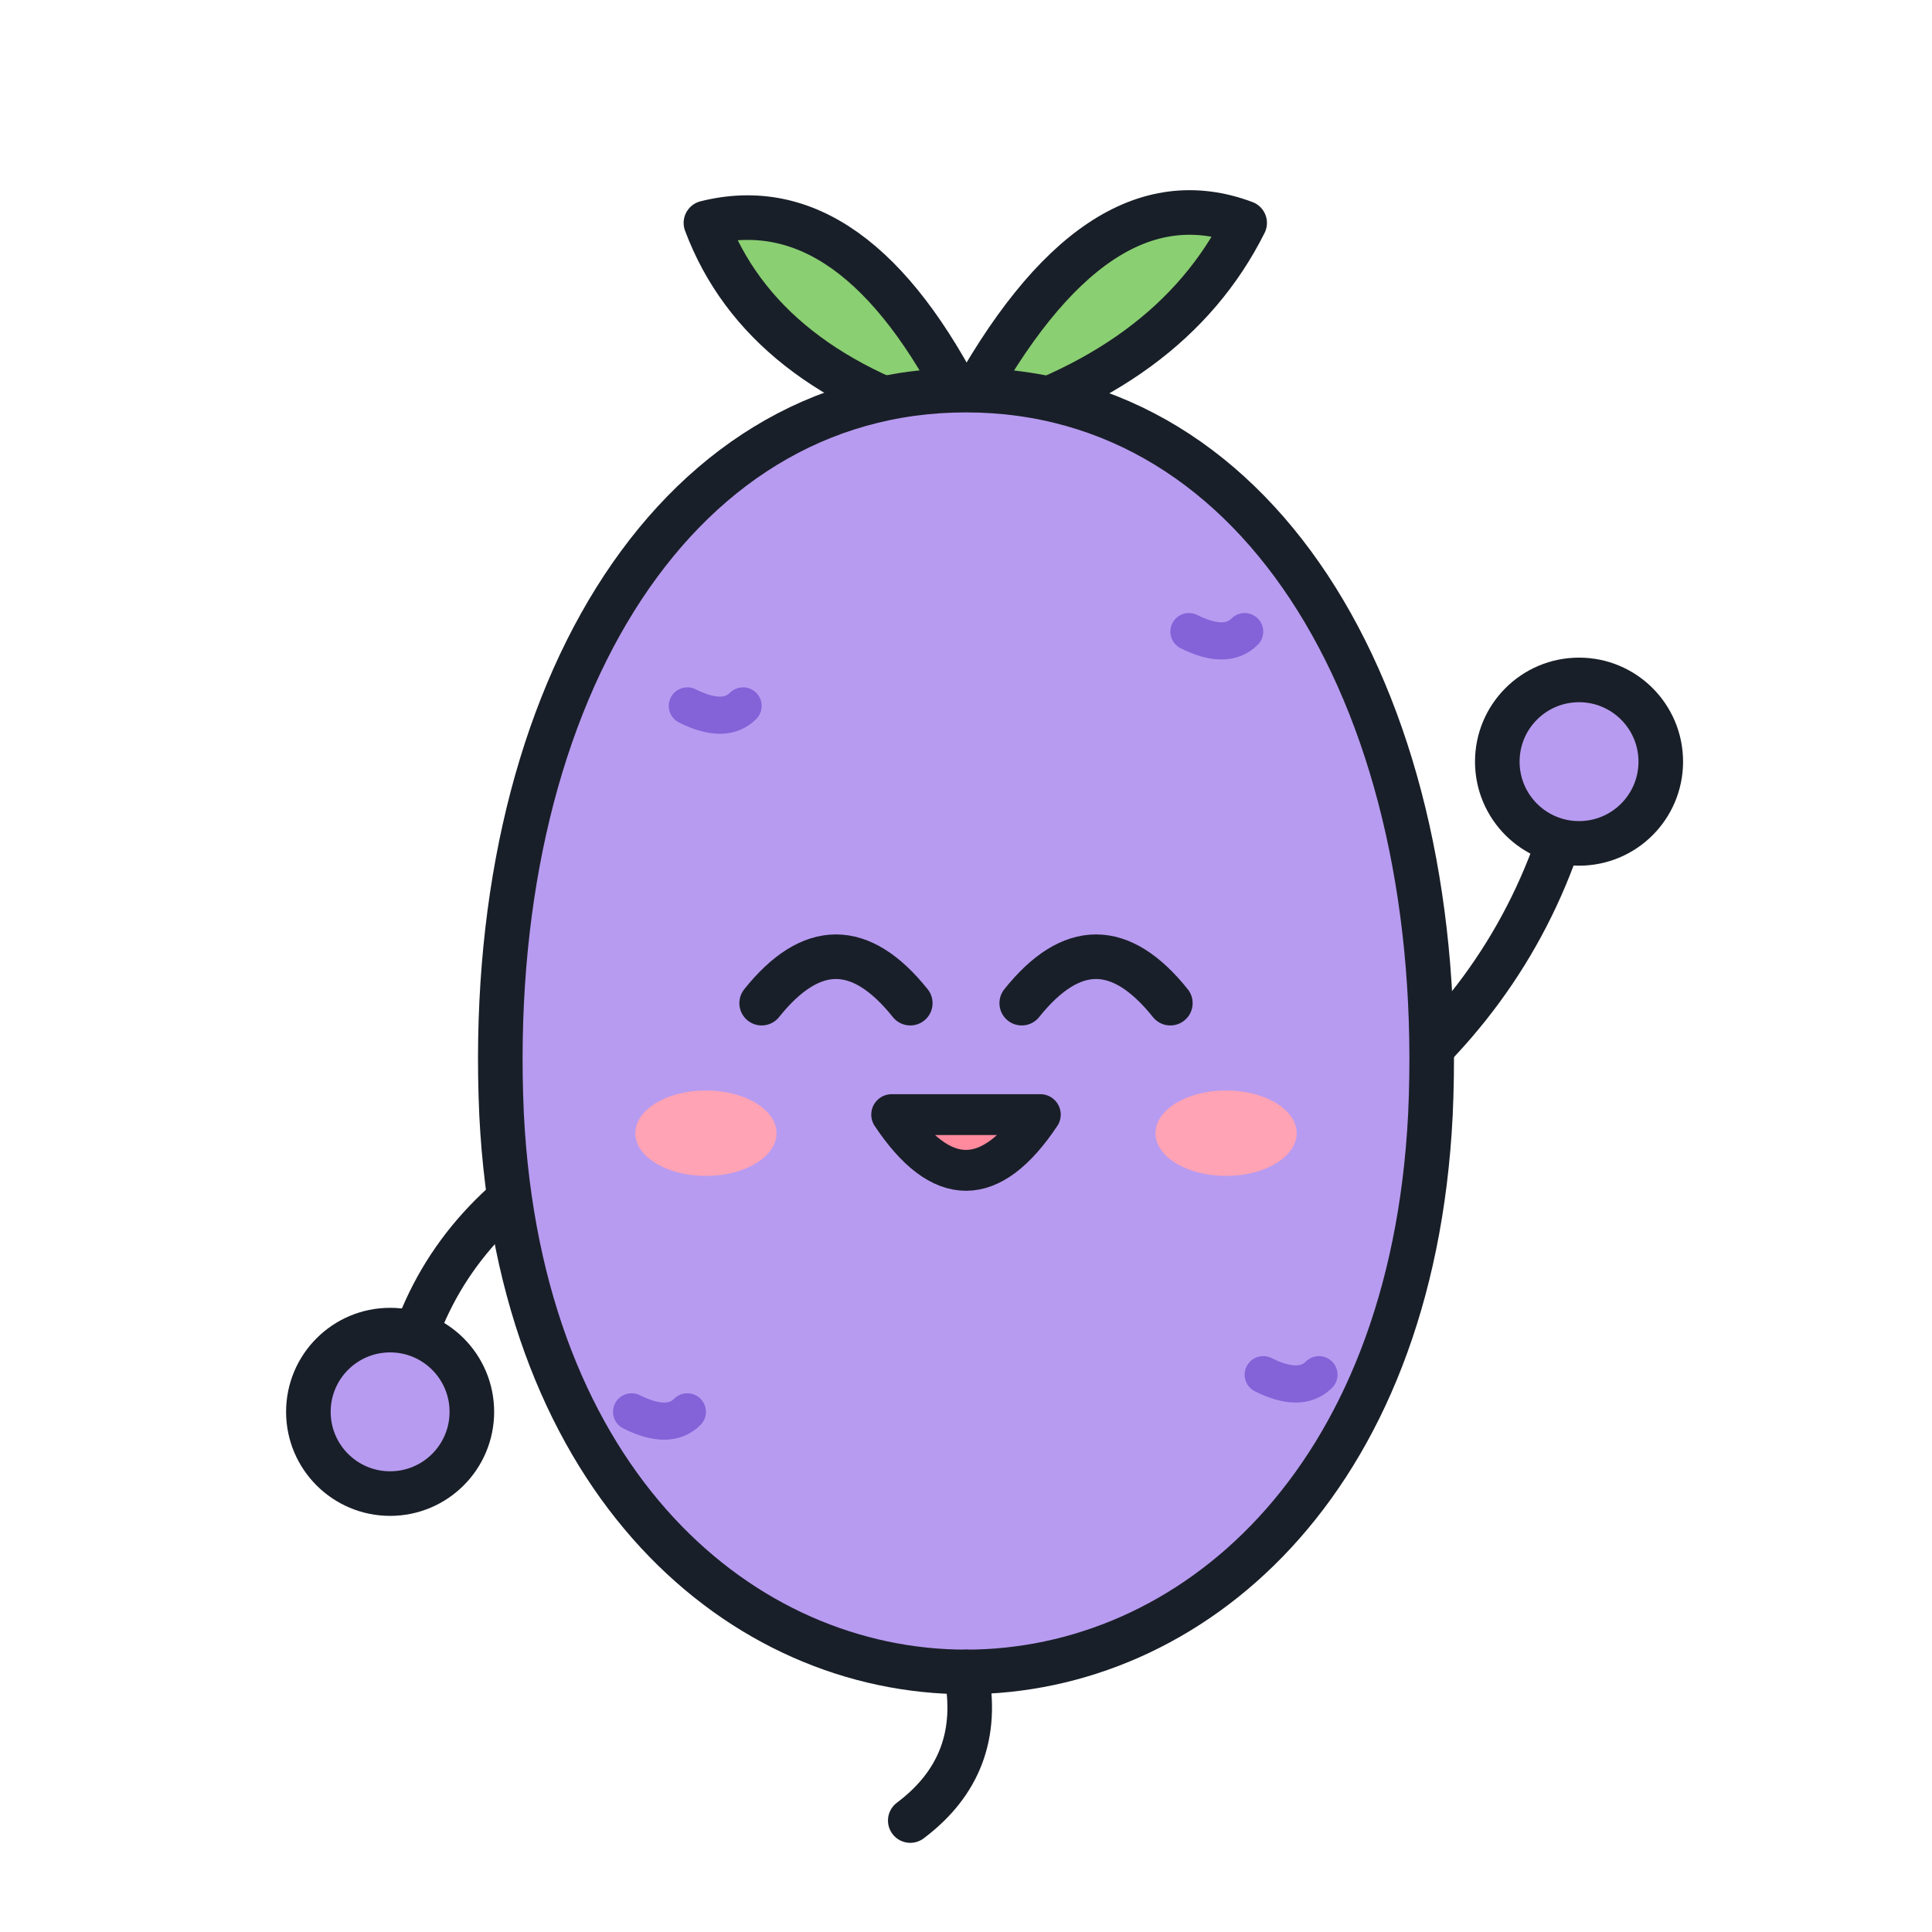
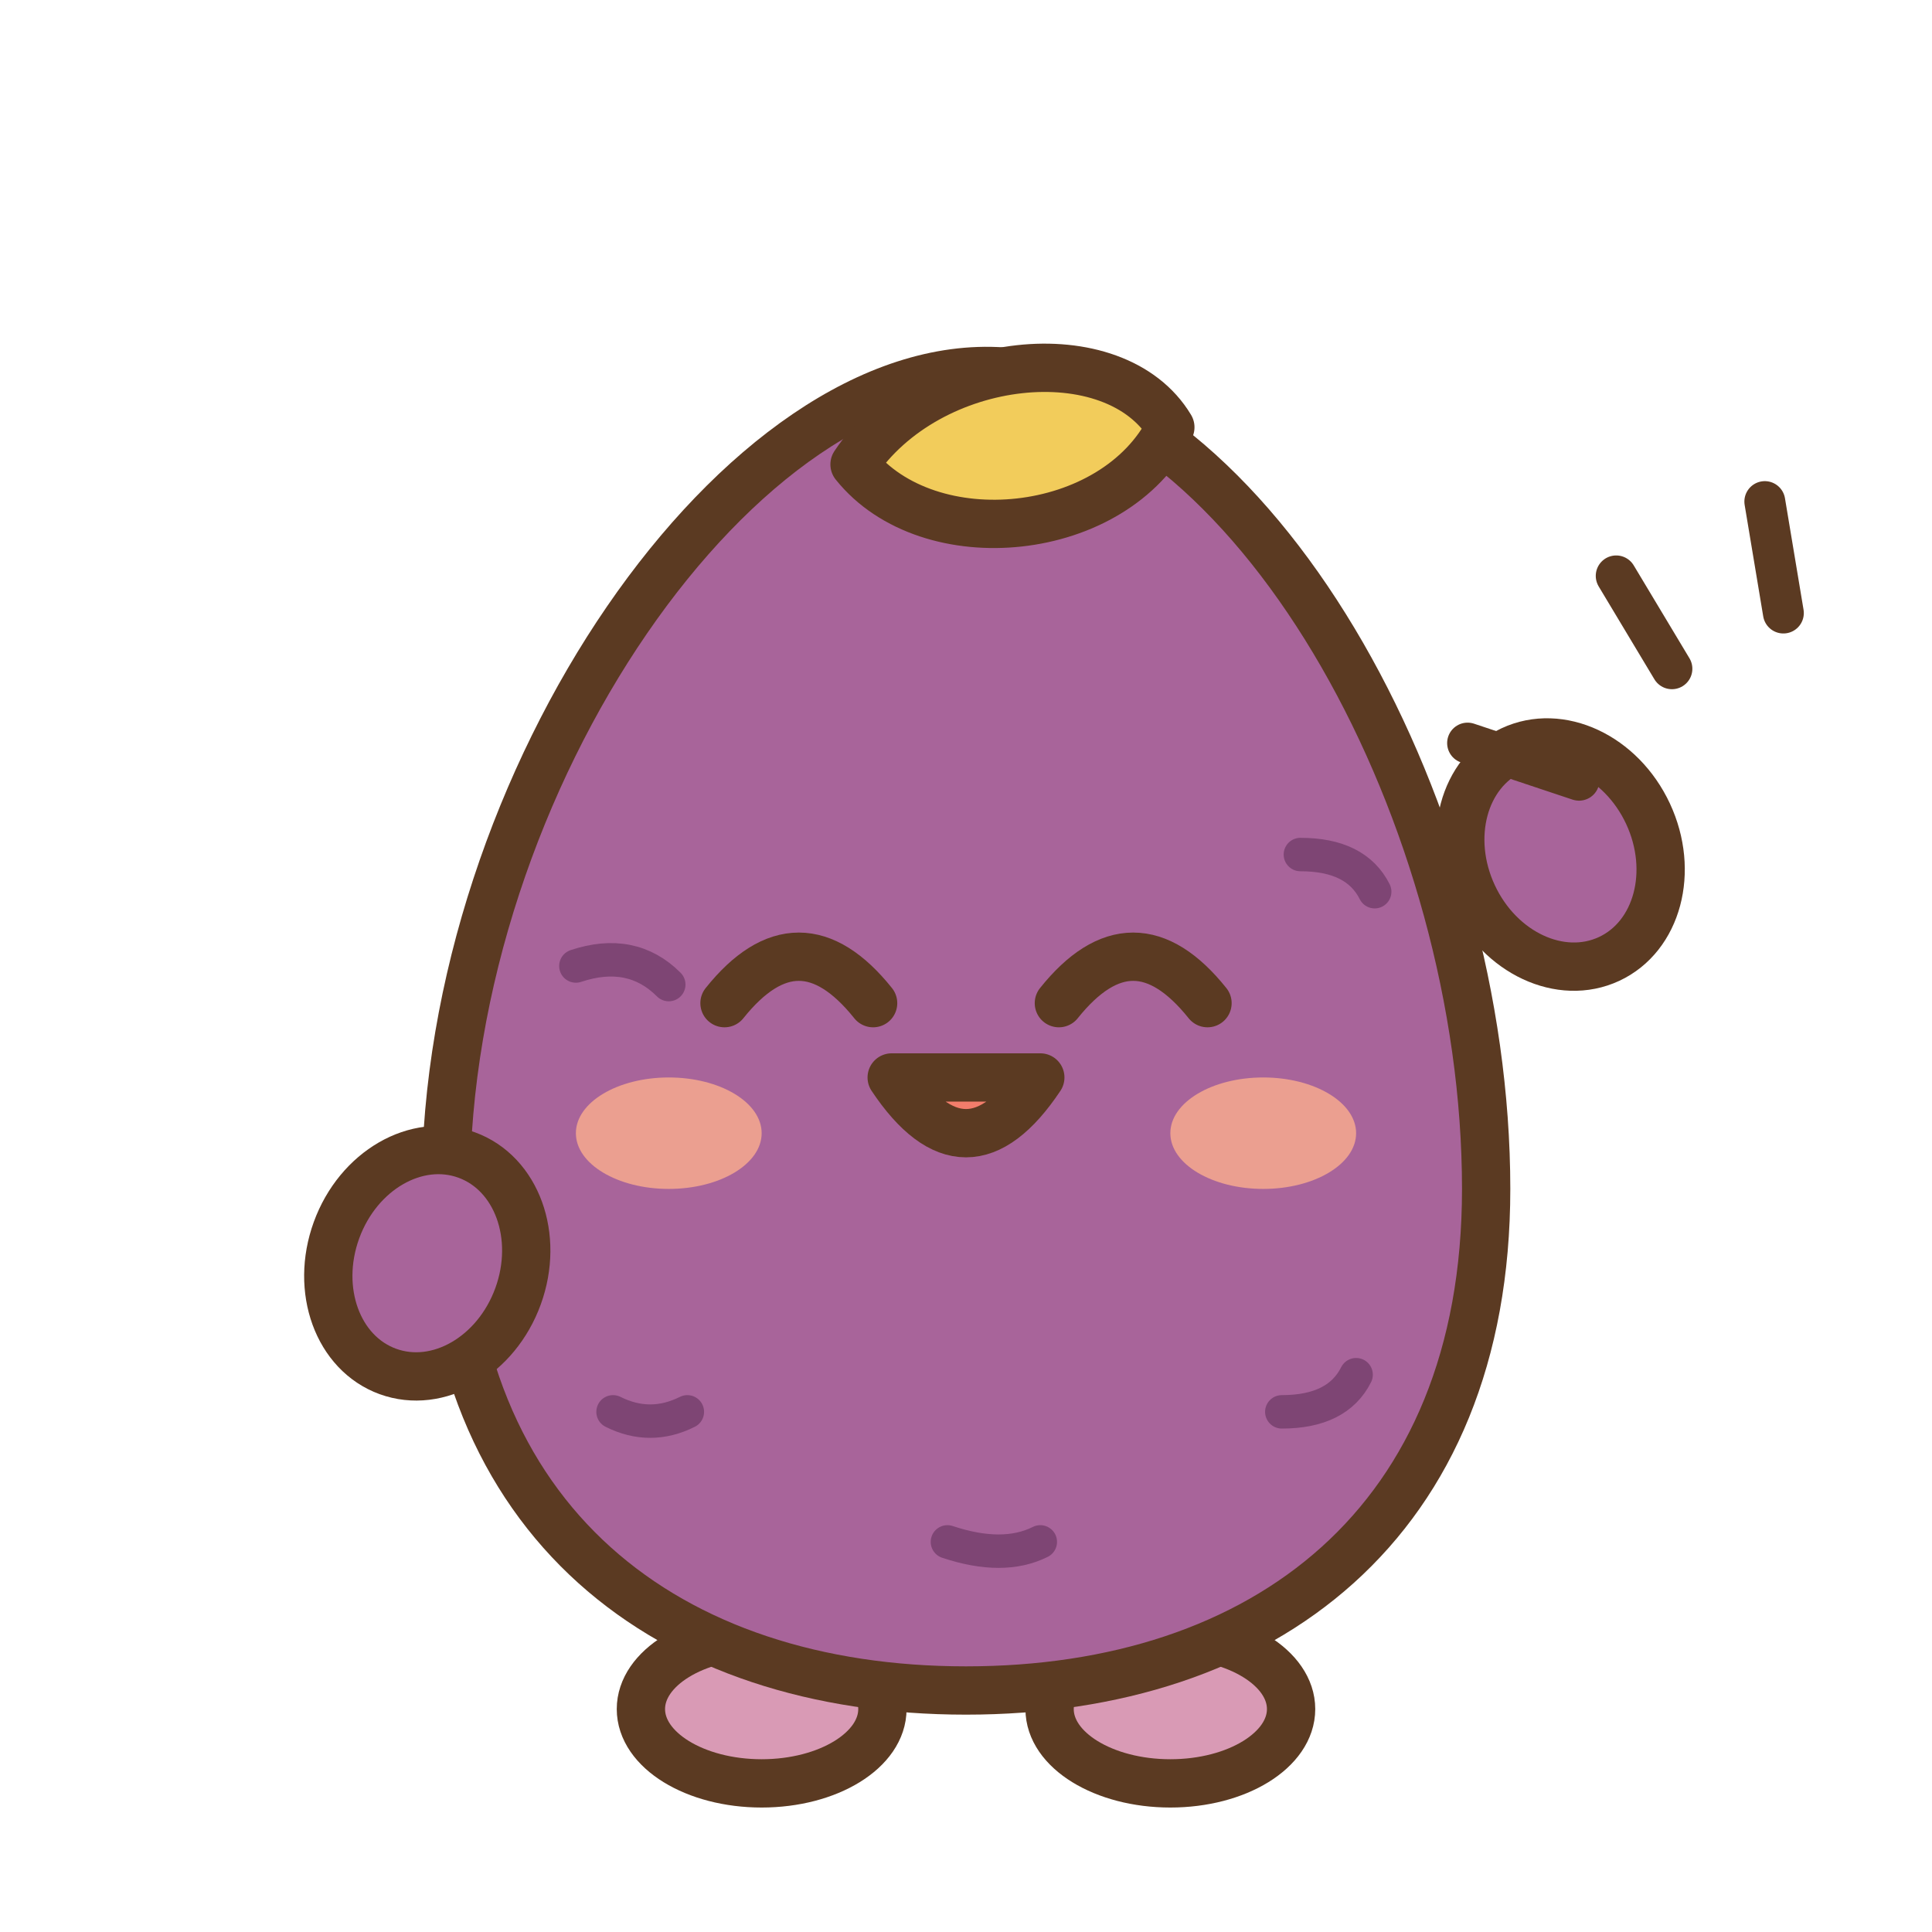
<svg xmlns="http://www.w3.org/2000/svg" viewBox="-4 -4 104 104" width="512" height="512">
-   <path d="M48 18 Q42 6 34 8 Q37 16 48 19 Z M48 18 Q55 5 63 8 Q59 16 48 19 Z" fill="#8ACF72" stroke="#191F28" stroke-width="2.4" stroke-linejoin="round" />
-   <path d="M27 58 Q20 62 18 69" fill="none" stroke="#191F28" stroke-width="2.4" stroke-linecap="round" />
-   <circle cx="17" cy="72" r="4.4" fill="#B79BF0" stroke="#191F28" stroke-width="2.4" />
-   <path d="M69 56 Q77 50 80 41" fill="none" stroke="#191F28" stroke-width="2.4" stroke-linecap="round" />
-   <circle cx="81" cy="37" r="4.4" fill="#B79BF0" stroke="#191F28" stroke-width="2.4" />
-   <path d="M48 17 C64 17 74 34 73 56 C72 76 60 86 48 86 C36 86 24 76 23 56 C22 34 32 17 48 17 Z" fill="#B79BF0" stroke="#191F28" stroke-width="2.4" />
-   <path d="M33 34 q2 1 3 0 M60 30 q2 1 3 0 M64 70 q2 1 3 0 M30 72 q2 1 3 0" fill="none" stroke="#8462D8" stroke-width="2" stroke-linecap="round" />
-   <path d="M37 50 q4-5 8 0 M51 50 q4-5 8 0" fill="none" stroke="#191F28" stroke-width="2.4" stroke-linecap="round" />
-   <path d="M44 56 q4 6 8 0 Z" fill="#FF8A9E" stroke="#191F28" stroke-width="2.2" stroke-linejoin="round" />
-   <ellipse cx="34" cy="57" rx="3.8" ry="2.3" fill="#FFA3B5" />
-   <ellipse cx="62" cy="57" rx="3.8" ry="2.3" fill="#FFA3B5" />
-   <path d="M48 86 q1 5 -3 8" fill="none" stroke="#191F28" stroke-width="2.4" stroke-linecap="round" />
+   <ellipse cx="37" cy="88" rx="6.5" ry="4" fill="#D99AB5" stroke="#5B3A22" stroke-width="2.6" stroke-linejoin="round" stroke-linecap="round" />
+   <ellipse cx="59" cy="88" rx="6.5" ry="4" fill="#D99AB5" stroke="#5B3A22" stroke-width="2.6" stroke-linejoin="round" stroke-linecap="round" />
+   <path d="M50 16 C64 18 76 40 76 60 C76 78 64 87 48 87 C32 87 20 78 20 60 C20 38 36 15 50 16 Z" fill="#A8649A" stroke="#5B3A22" stroke-width="2.6" stroke-linejoin="round" stroke-linecap="round" />
+   <path d="M42 21 C46 15 56 14 59 19 C56 25 46 26 42 21 Z" fill="#F2CC5B" stroke="#5B3A22" stroke-width="2.6" stroke-linejoin="round" stroke-linecap="round" />
+   <path d="M27 48 q3 -1 5 1 M66 42 q3 0 4 2 M65 72 q3 0 4 -2 M29 72 q2 1 4 0 M47 79 q3 1 5 0" fill="none" stroke="#7E4574" stroke-width="1.8" stroke-linecap="round" />
+   <path d="M35 50 q4 -5 8 0 M53 50 q4 -5 8 0" fill="none" stroke="#5B3A22" stroke-width="2.6" stroke-linejoin="round" stroke-linecap="round" />
+   <path d="M44 54 q4 6 8 0 Z" fill="#F27D6B" stroke="#5B3A22" stroke-width="2.6" stroke-linejoin="round" stroke-linecap="round" />
+   <ellipse cx="32" cy="57" rx="5" ry="3" fill="#F7A98E" opacity=".85" />
+   <ellipse cx="64" cy="57" rx="5" ry="3" fill="#F7A98E" opacity=".85" />
+   <ellipse cx="19" cy="64" rx="5.2" ry="6.2" transform="rotate(20 19 64)" fill="#A8649A" stroke="#5B3A22" stroke-width="2.6" stroke-linejoin="round" stroke-linecap="round" />
+   <ellipse cx="80" cy="42" rx="5.2" ry="6.2" transform="rotate(-25 80 42)" fill="#A8649A" stroke="#5B3A22" stroke-width="2.6" stroke-linejoin="round" stroke-linecap="round" />
+   <path d="M86 32 l-3 -5 M92 29 l-1 -6 M81 38 l-6 -2" fill="none" stroke="#5B3A22" stroke-width="2.2" stroke-linecap="round" />
</svg>
